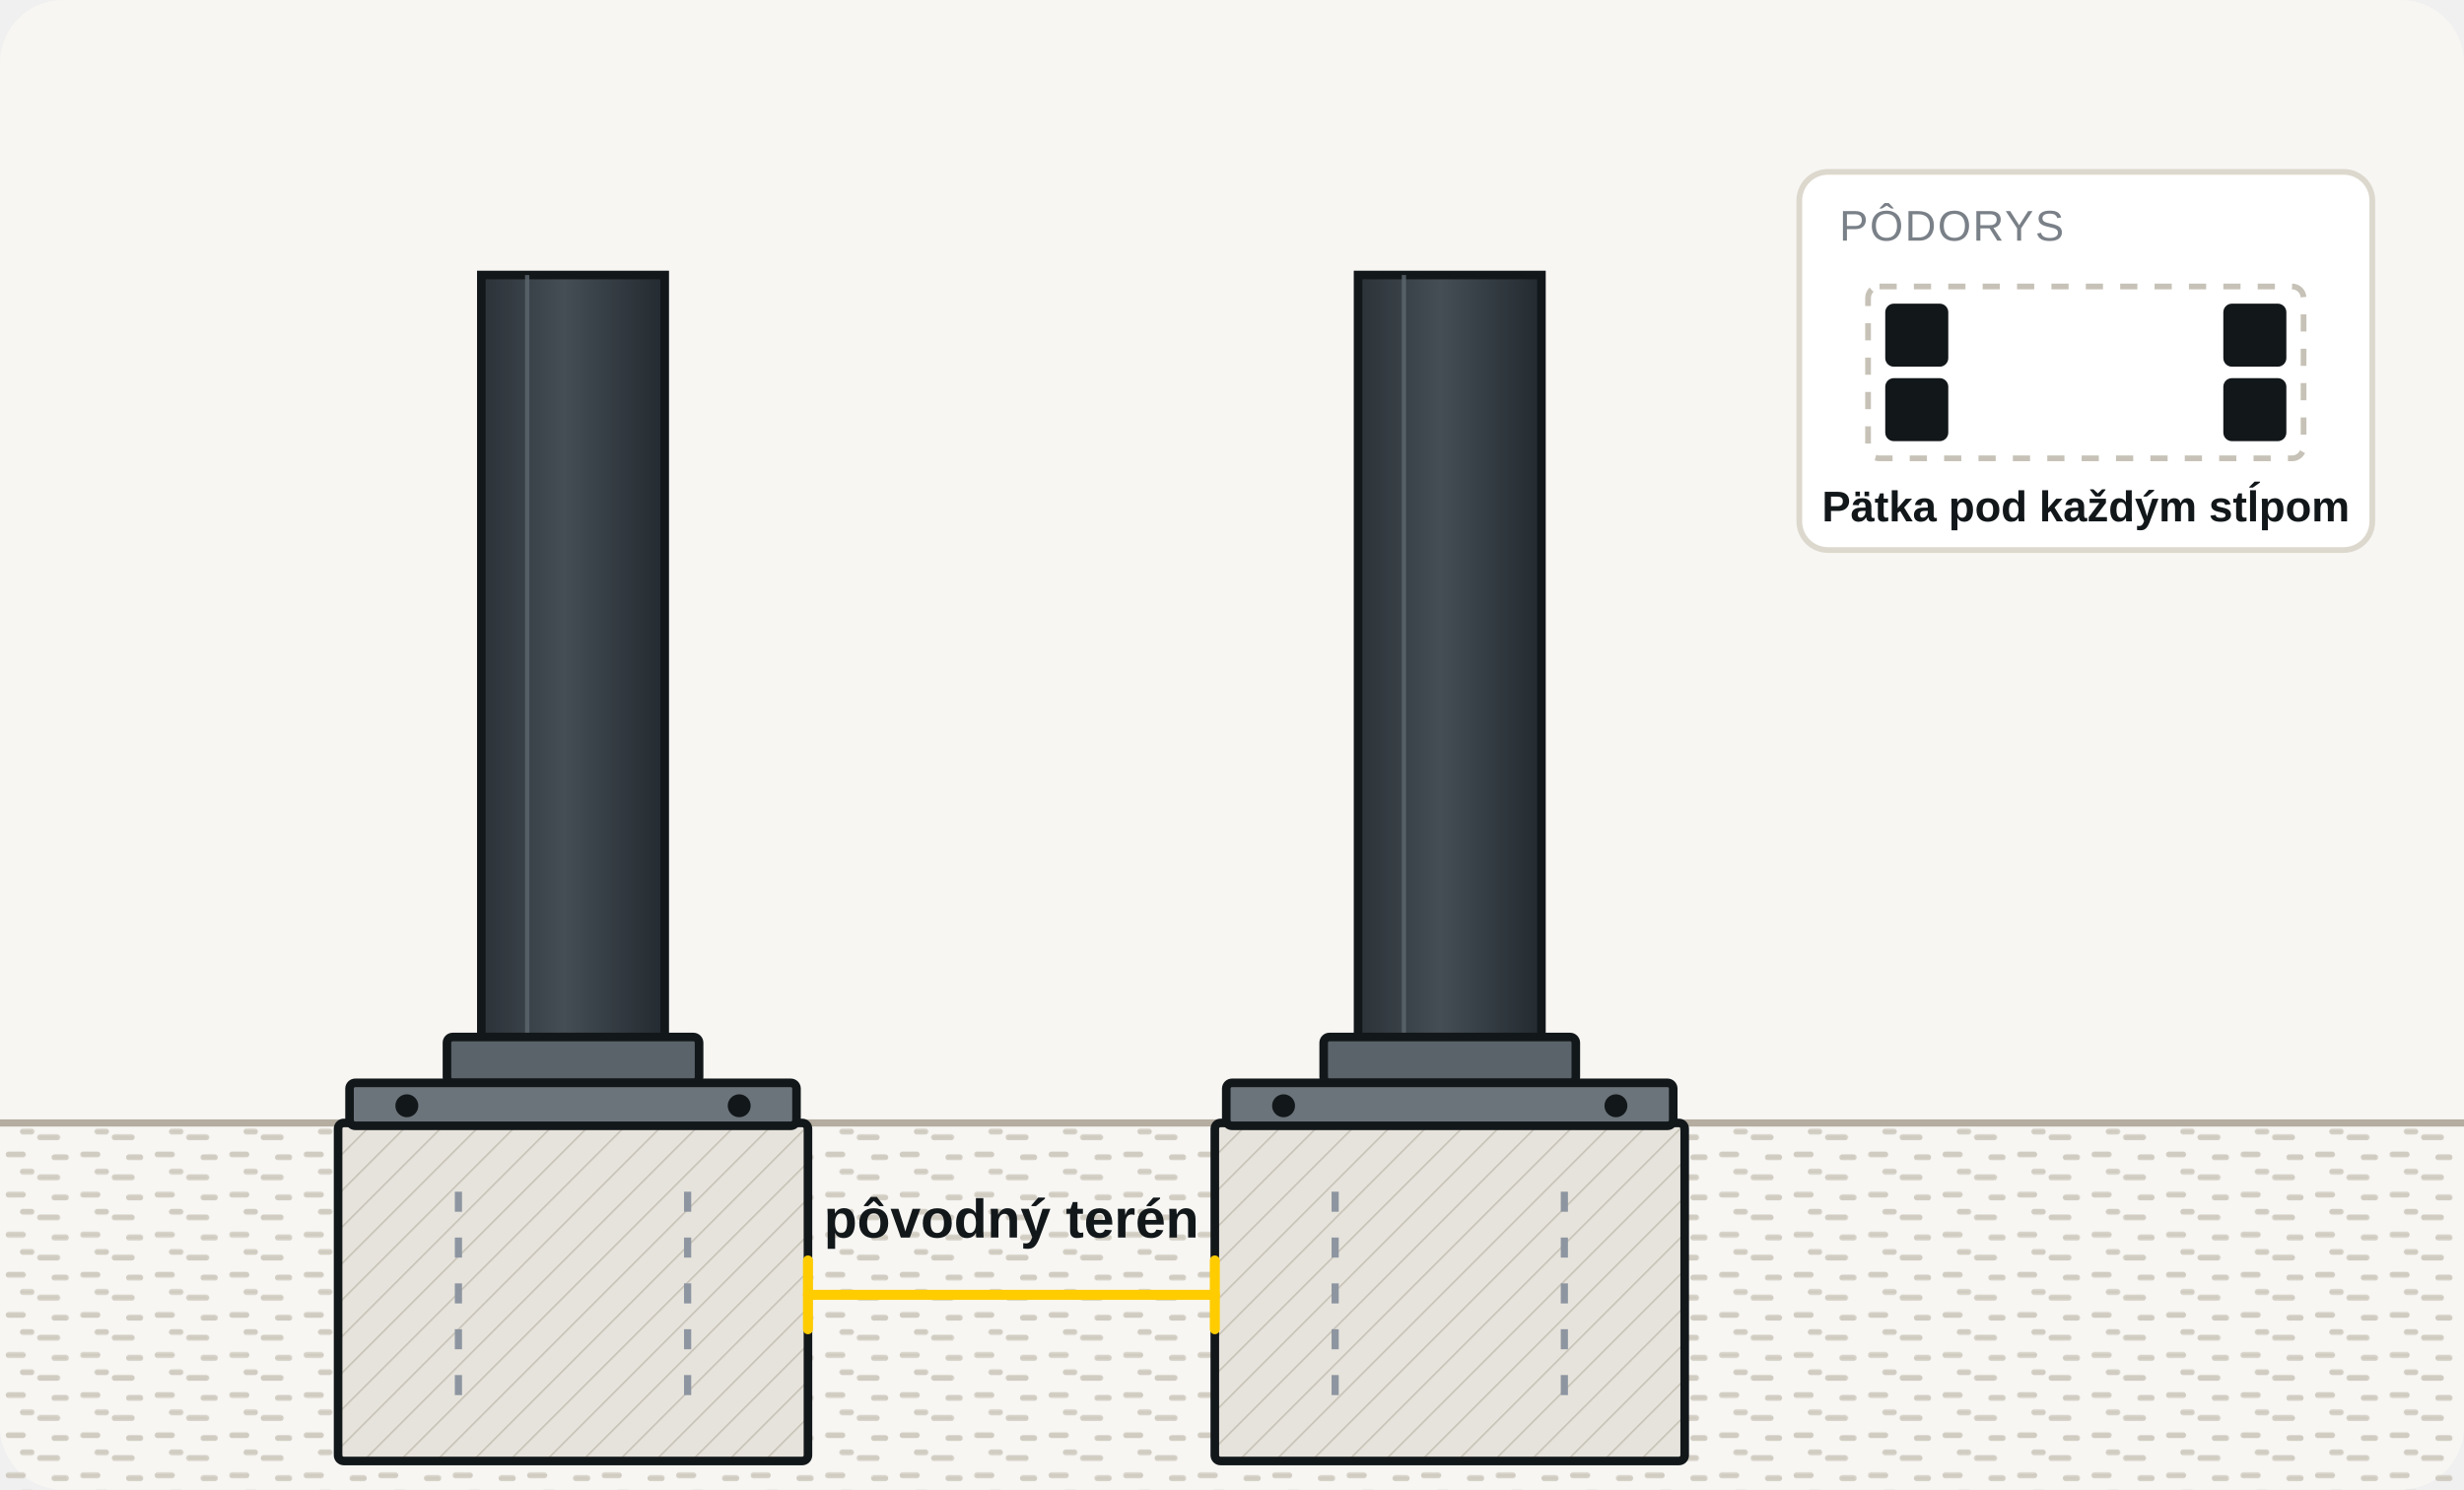
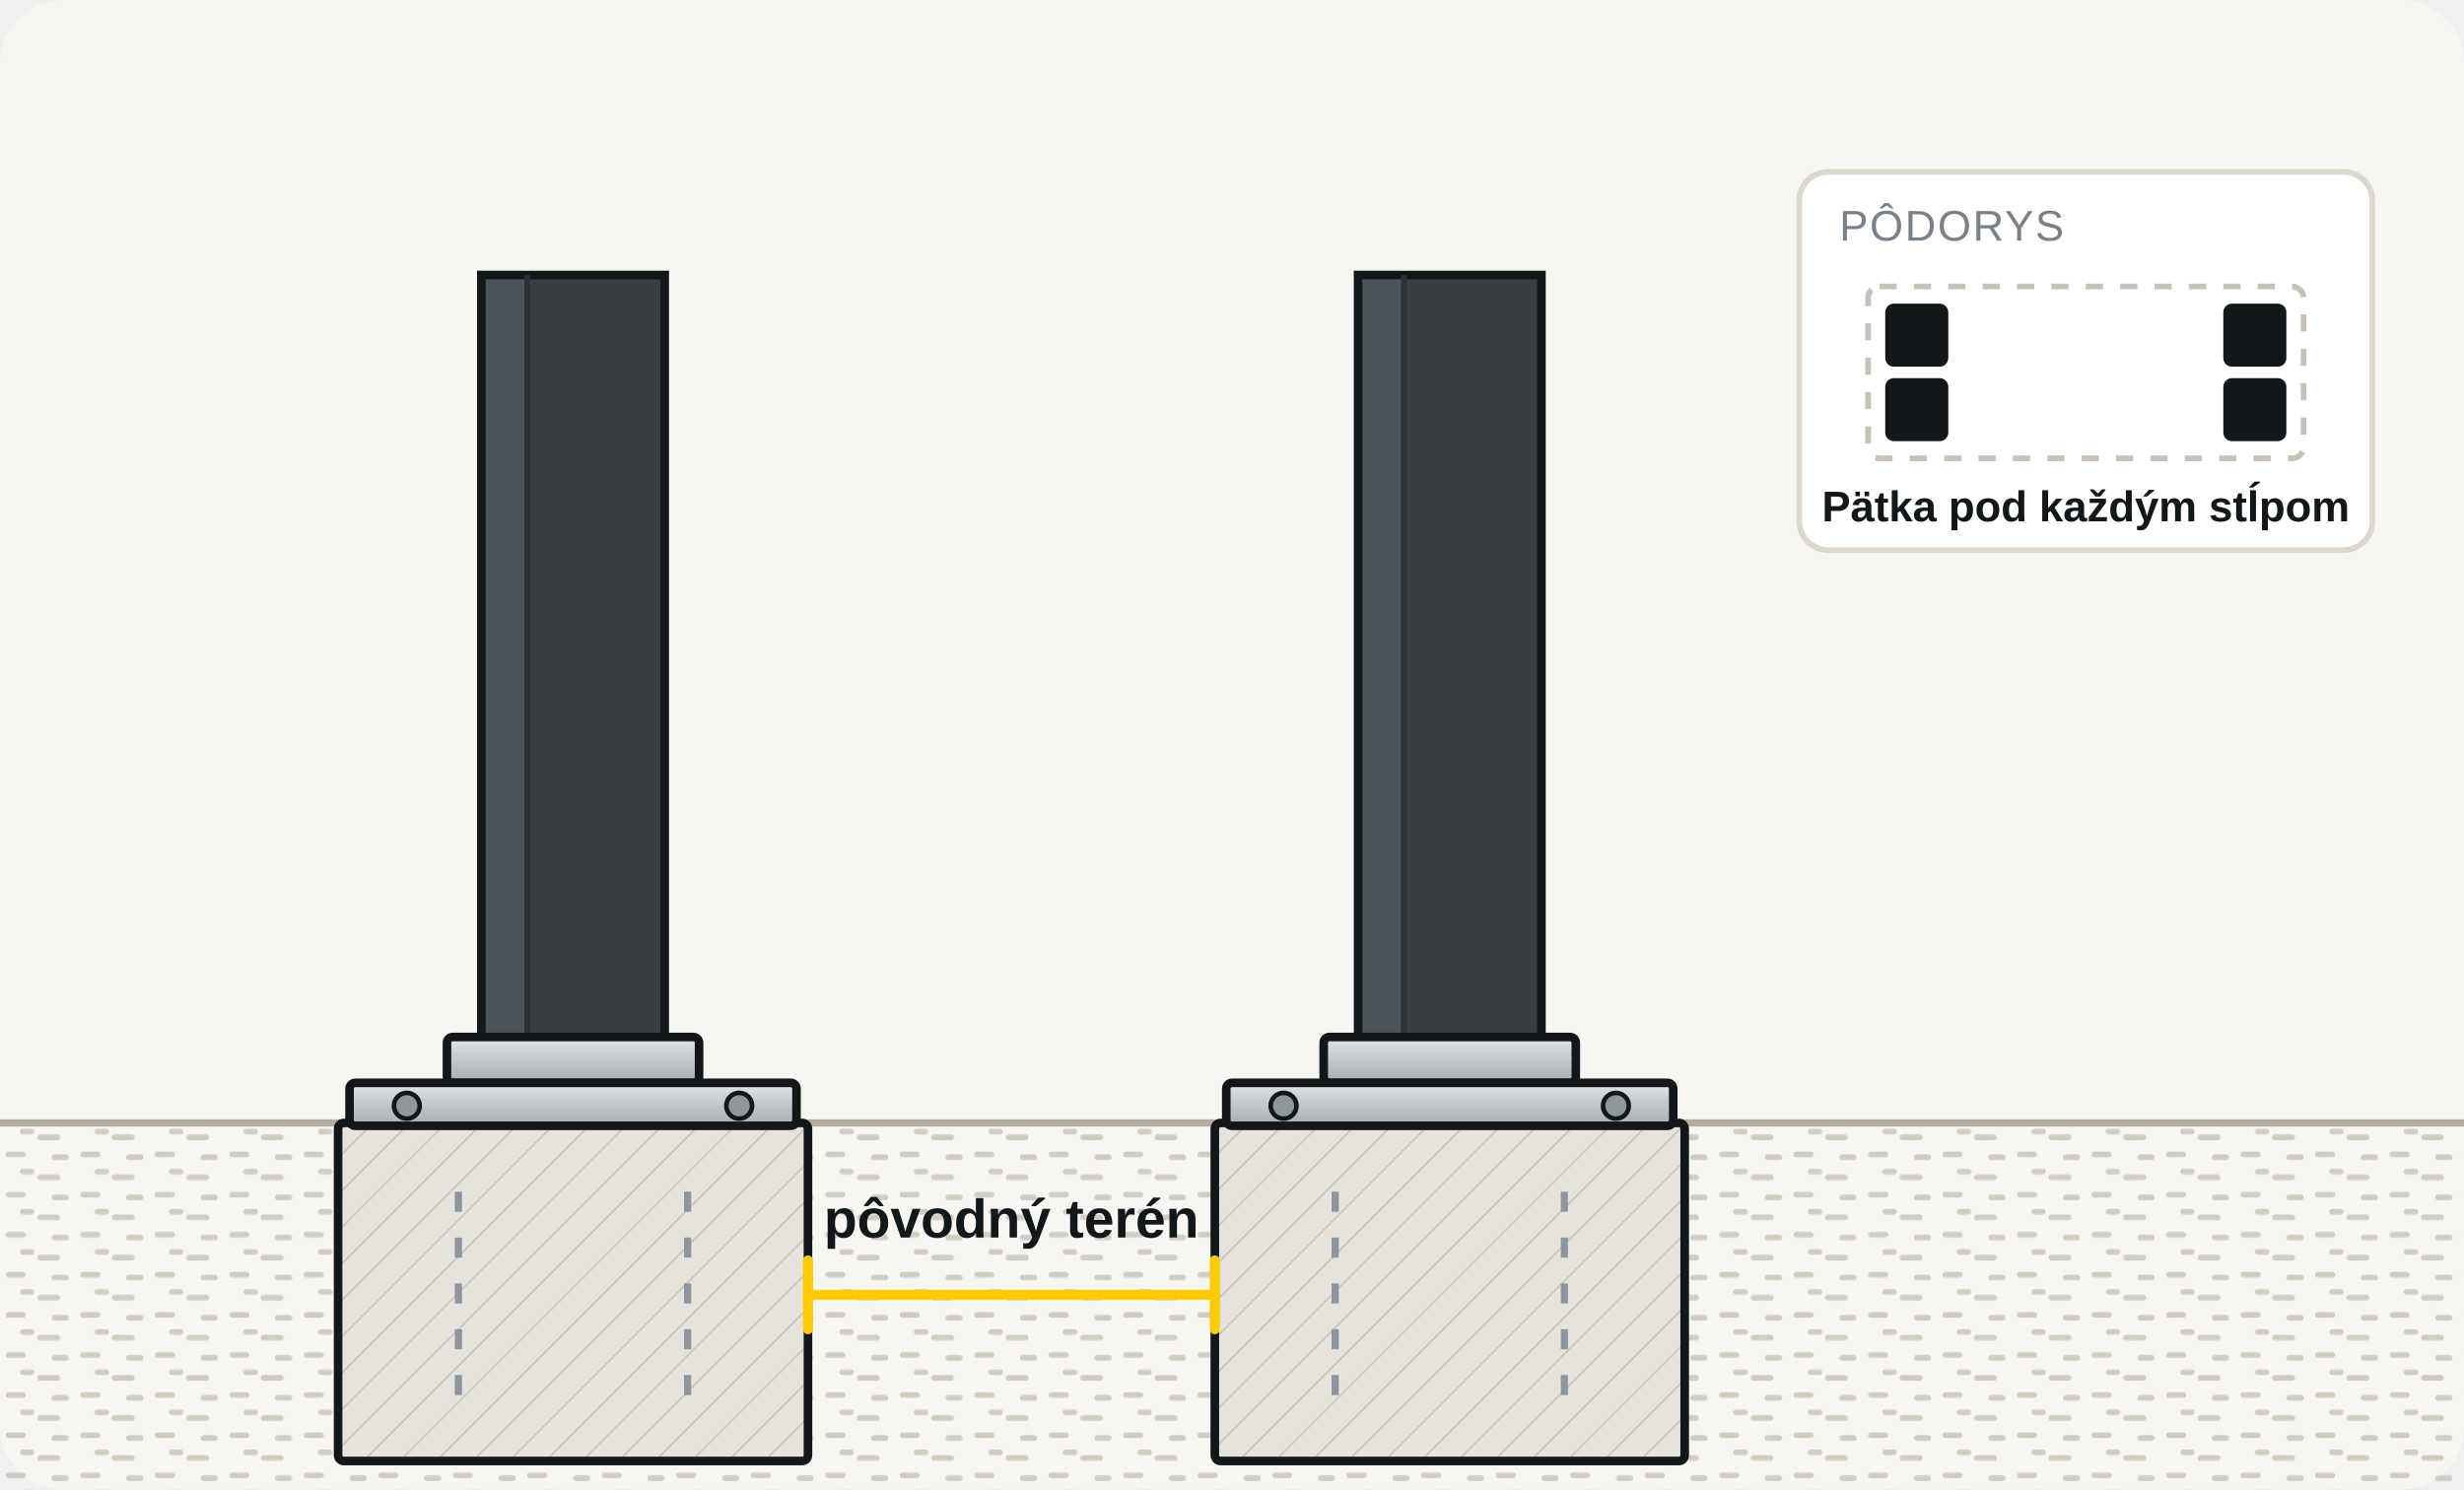
<svg xmlns="http://www.w3.org/2000/svg" viewBox="0 0 860 520" role="img" aria-labelledby="t d">
  <defs>
    <pattern id="beton" width="9" height="9" patternTransform="rotate(45)" patternUnits="userSpaceOnUse">
      <rect width="9" height="9" fill="#e6e3dc" />
      <path d="M0 0v9" stroke="#c7c2b7" stroke-width="1.1" />
    </pattern>
    <pattern id="zemina" width="26" height="14" patternUnits="userSpaceOnUse">
      <path d="M3 11h5M14 5h6M8 3h3M19 12h4" stroke="#c3bdb0" stroke-width="2" stroke-linecap="round" />
    </pattern>
    <pattern id="stierk" width="10" height="10" patternUnits="userSpaceOnUse">
      <rect width="10" height="10" fill="#ded9cf" />
      <circle cx="3" cy="3" r="1.6" fill="#bdb6a8" />
      <circle cx="8" cy="7" r="1.9" fill="#bdb6a8" />
    </pattern>
    <linearGradient id="ocel" x1="0" y1="0" x2="1" y2="0">
-       <stop offset="0" stop-color="#2b3238" />
-       <stop offset=".45" stop-color="#454e55" />
-       <stop offset="1" stop-color="#232a30" />
+       <stop offset="0" stop-color="#4b545a" />
+       <stop offset=".25" stop-color="#4b545a" />
+       <stop offset=".25" stop-color="#383e42" />
+       <stop offset="1" stop-color="#383e42" />
+     </linearGradient>
+     <linearGradient id="zinok" x1="0" y1="0" x2="0" y2="1">
+       <stop offset="0" stop-color="#e2e6e8" />
+       <stop offset=".45" stop-color="#c4cacd" />
+       <stop offset="1" stop-color="#a7aeb2" />
    </linearGradient>
  </defs>
  <rect width="860" height="520" rx="22" fill="#f7f6f3" />
  <rect x="0" y="392" width="860" height="128" fill="url(#zemina)" opacity=".75" />
  <path d="M0 392h860" stroke="#b4ada0" stroke-width="2.5" />
  <rect x="118" y="392" width="164" height="118" rx="2" fill="url(#beton)" stroke="#12171a" stroke-width="3" />
  <rect x="424" y="392" width="164" height="118" rx="2" fill="url(#beton)" stroke="#12171a" stroke-width="3" />
  <g stroke="#8d95a0" stroke-width="2.5" fill="none" stroke-dasharray="7 9">
    <path d="M160 416v74M240 416v74M466 416v74M546 416v74" />
  </g>
  <rect x="168" y="96" width="64" height="266" rx="3" fill="url(#ocel)" />
  <path d="M168 96h64v266h-64z" fill="none" stroke="#12171a" stroke-width="3" />
-   <path d="M184 96v266" stroke="#5c666e" stroke-width="1.5" opacity=".8" />
-   <rect x="156" y="362" width="88" height="16" rx="2" fill="#5a636a" stroke="#12171a" stroke-width="3" />
-   <rect x="122" y="378" width="156" height="15" rx="2" fill="#6b747b" stroke="#12171a" stroke-width="3" />
-   <circle cx="142" cy="386" r="4" fill="#12171a" />
-   <circle cx="258" cy="386" r="4" fill="#12171a" />
+   <path d="M184 96v266" stroke="#2a3035" stroke-width="2" />
+   <rect x="156" y="362" width="88" height="16" rx="2" fill="url(#zinok)" stroke="#12171a" stroke-width="3" />
+   <rect x="122" y="378" width="156" height="15" rx="2" fill="url(#zinok)" stroke="#12171a" stroke-width="3" />
+   <circle cx="142" cy="386" r="4.5" fill="#8f979c" stroke="#12171a" stroke-width="1.6" />
+   <circle cx="258" cy="386" r="4.5" fill="#8f979c" stroke="#12171a" stroke-width="1.6" />
  <rect x="474" y="96" width="64" height="266" rx="3" fill="url(#ocel)" />
  <path d="M474 96h64v266h-64z" fill="none" stroke="#12171a" stroke-width="3" />
-   <path d="M490 96v266" stroke="#5c666e" stroke-width="1.5" opacity=".8" />
-   <rect x="462" y="362" width="88" height="16" rx="2" fill="#5a636a" stroke="#12171a" stroke-width="3" />
-   <rect x="428" y="378" width="156" height="15" rx="2" fill="#6b747b" stroke="#12171a" stroke-width="3" />
-   <circle cx="448" cy="386" r="4" fill="#12171a" />
-   <circle cx="564" cy="386" r="4" fill="#12171a" />
+   <path d="M490 96v266" stroke="#2a3035" stroke-width="2" />
+   <rect x="462" y="362" width="88" height="16" rx="2" fill="url(#zinok)" stroke="#12171a" stroke-width="3" />
+   <rect x="428" y="378" width="156" height="15" rx="2" fill="url(#zinok)" stroke="#12171a" stroke-width="3" />
+   <circle cx="448" cy="386" r="4.5" fill="#8f979c" stroke="#12171a" stroke-width="1.6" />
+   <circle cx="564" cy="386" r="4.5" fill="#8f979c" stroke="#12171a" stroke-width="1.6" />
  <g stroke="#FFCC00" stroke-width="3.5" fill="none" stroke-linecap="round">
    <path d="M282 452h142" />
    <path d="M282 440v24M424 440v24" />
  </g>
  <text x="353" y="432" font-family="Arial,Helvetica,sans-serif" font-size="19" fill="#12171a" text-anchor="middle" font-weight="700">pôvodný terén</text>
  <g transform="translate(628 60)">
    <rect x="0" y="0" width="200" height="132" rx="10" fill="#fff" stroke="#ddd8cd" stroke-width="2" />
    <text x="14" y="24" font-family="Arial,Helvetica,sans-serif" font-size="15" fill="#7a8087" letter-spacing=".04em">PÔDORYS</text>
    <rect x="24" y="40" width="152" height="60" rx="4" fill="none" stroke="#c7c2b7" stroke-width="2" stroke-dasharray="6 6" />
    <rect x="30" y="46" width="22" height="22" rx="3" fill="#12171a" />
    <rect x="148" y="46" width="22" height="22" rx="3" fill="#12171a" />
    <rect x="30" y="72" width="22" height="22" rx="3" fill="#12171a" />
    <rect x="148" y="72" width="22" height="22" rx="3" fill="#12171a" />
    <text x="100" y="122" font-family="Arial,Helvetica,sans-serif" font-size="15" fill="#12171a" text-anchor="middle" font-weight="700">Pätka pod každým stĺpom</text>
  </g>
</svg>
